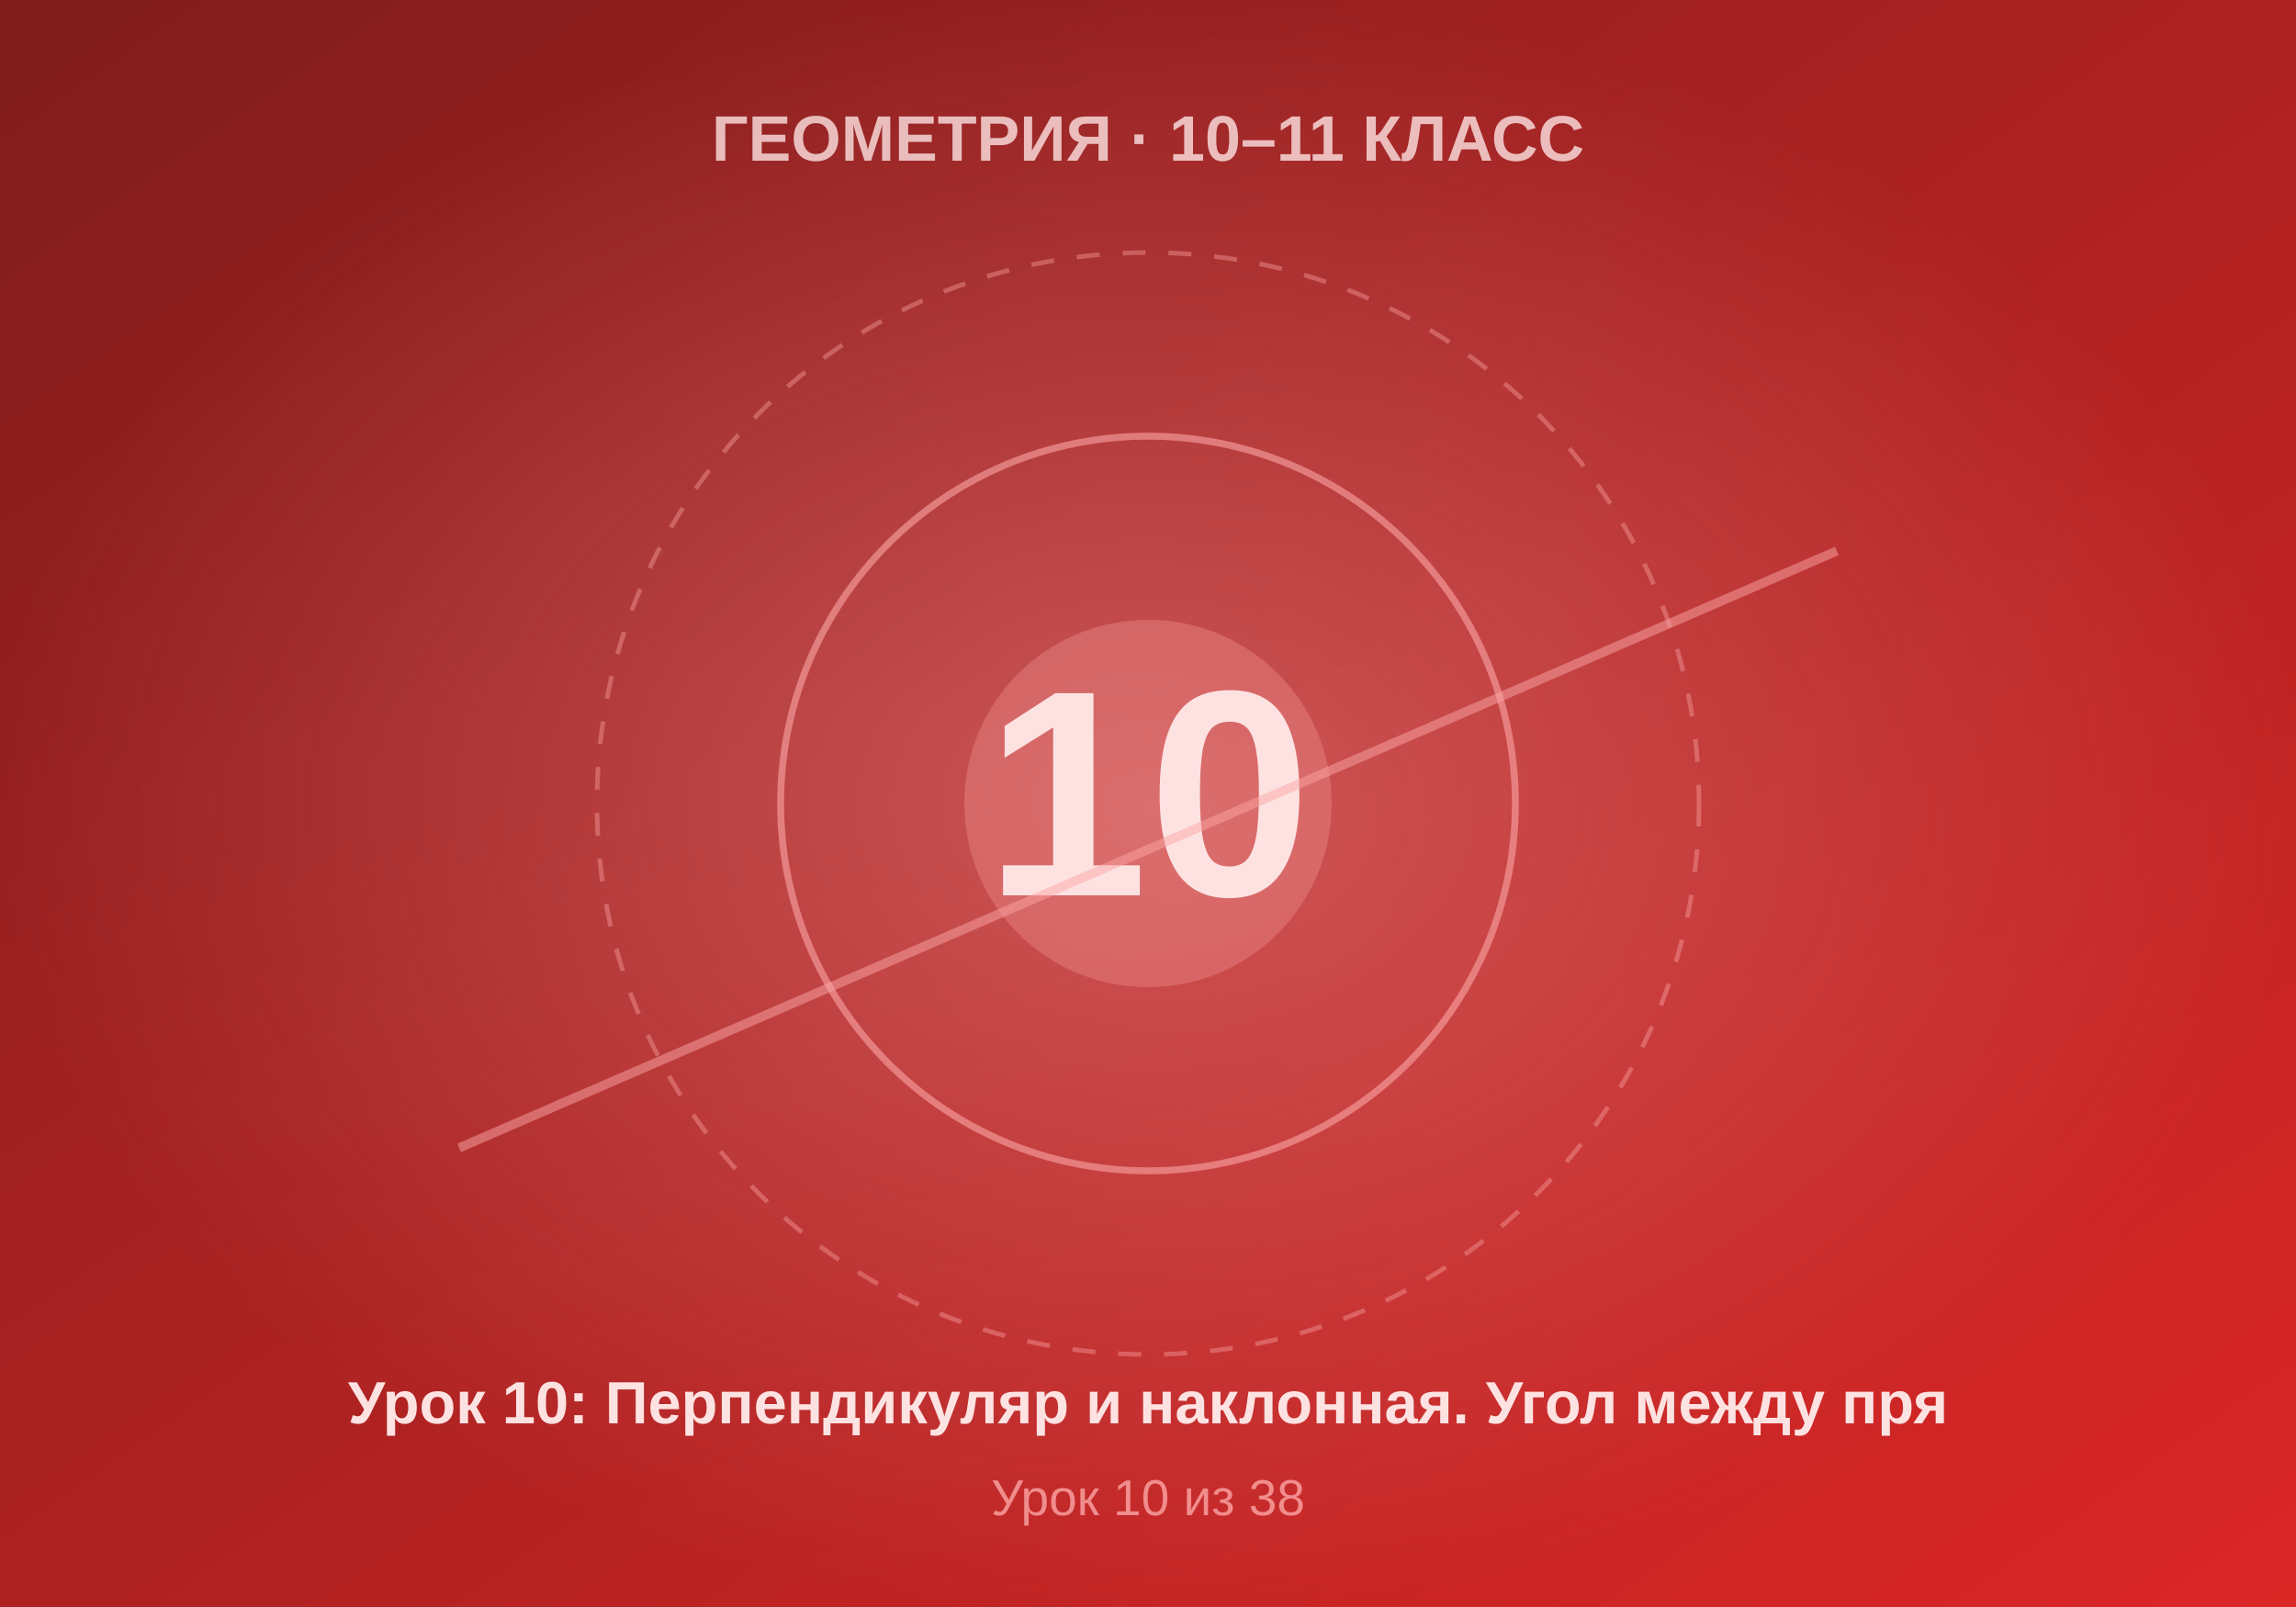
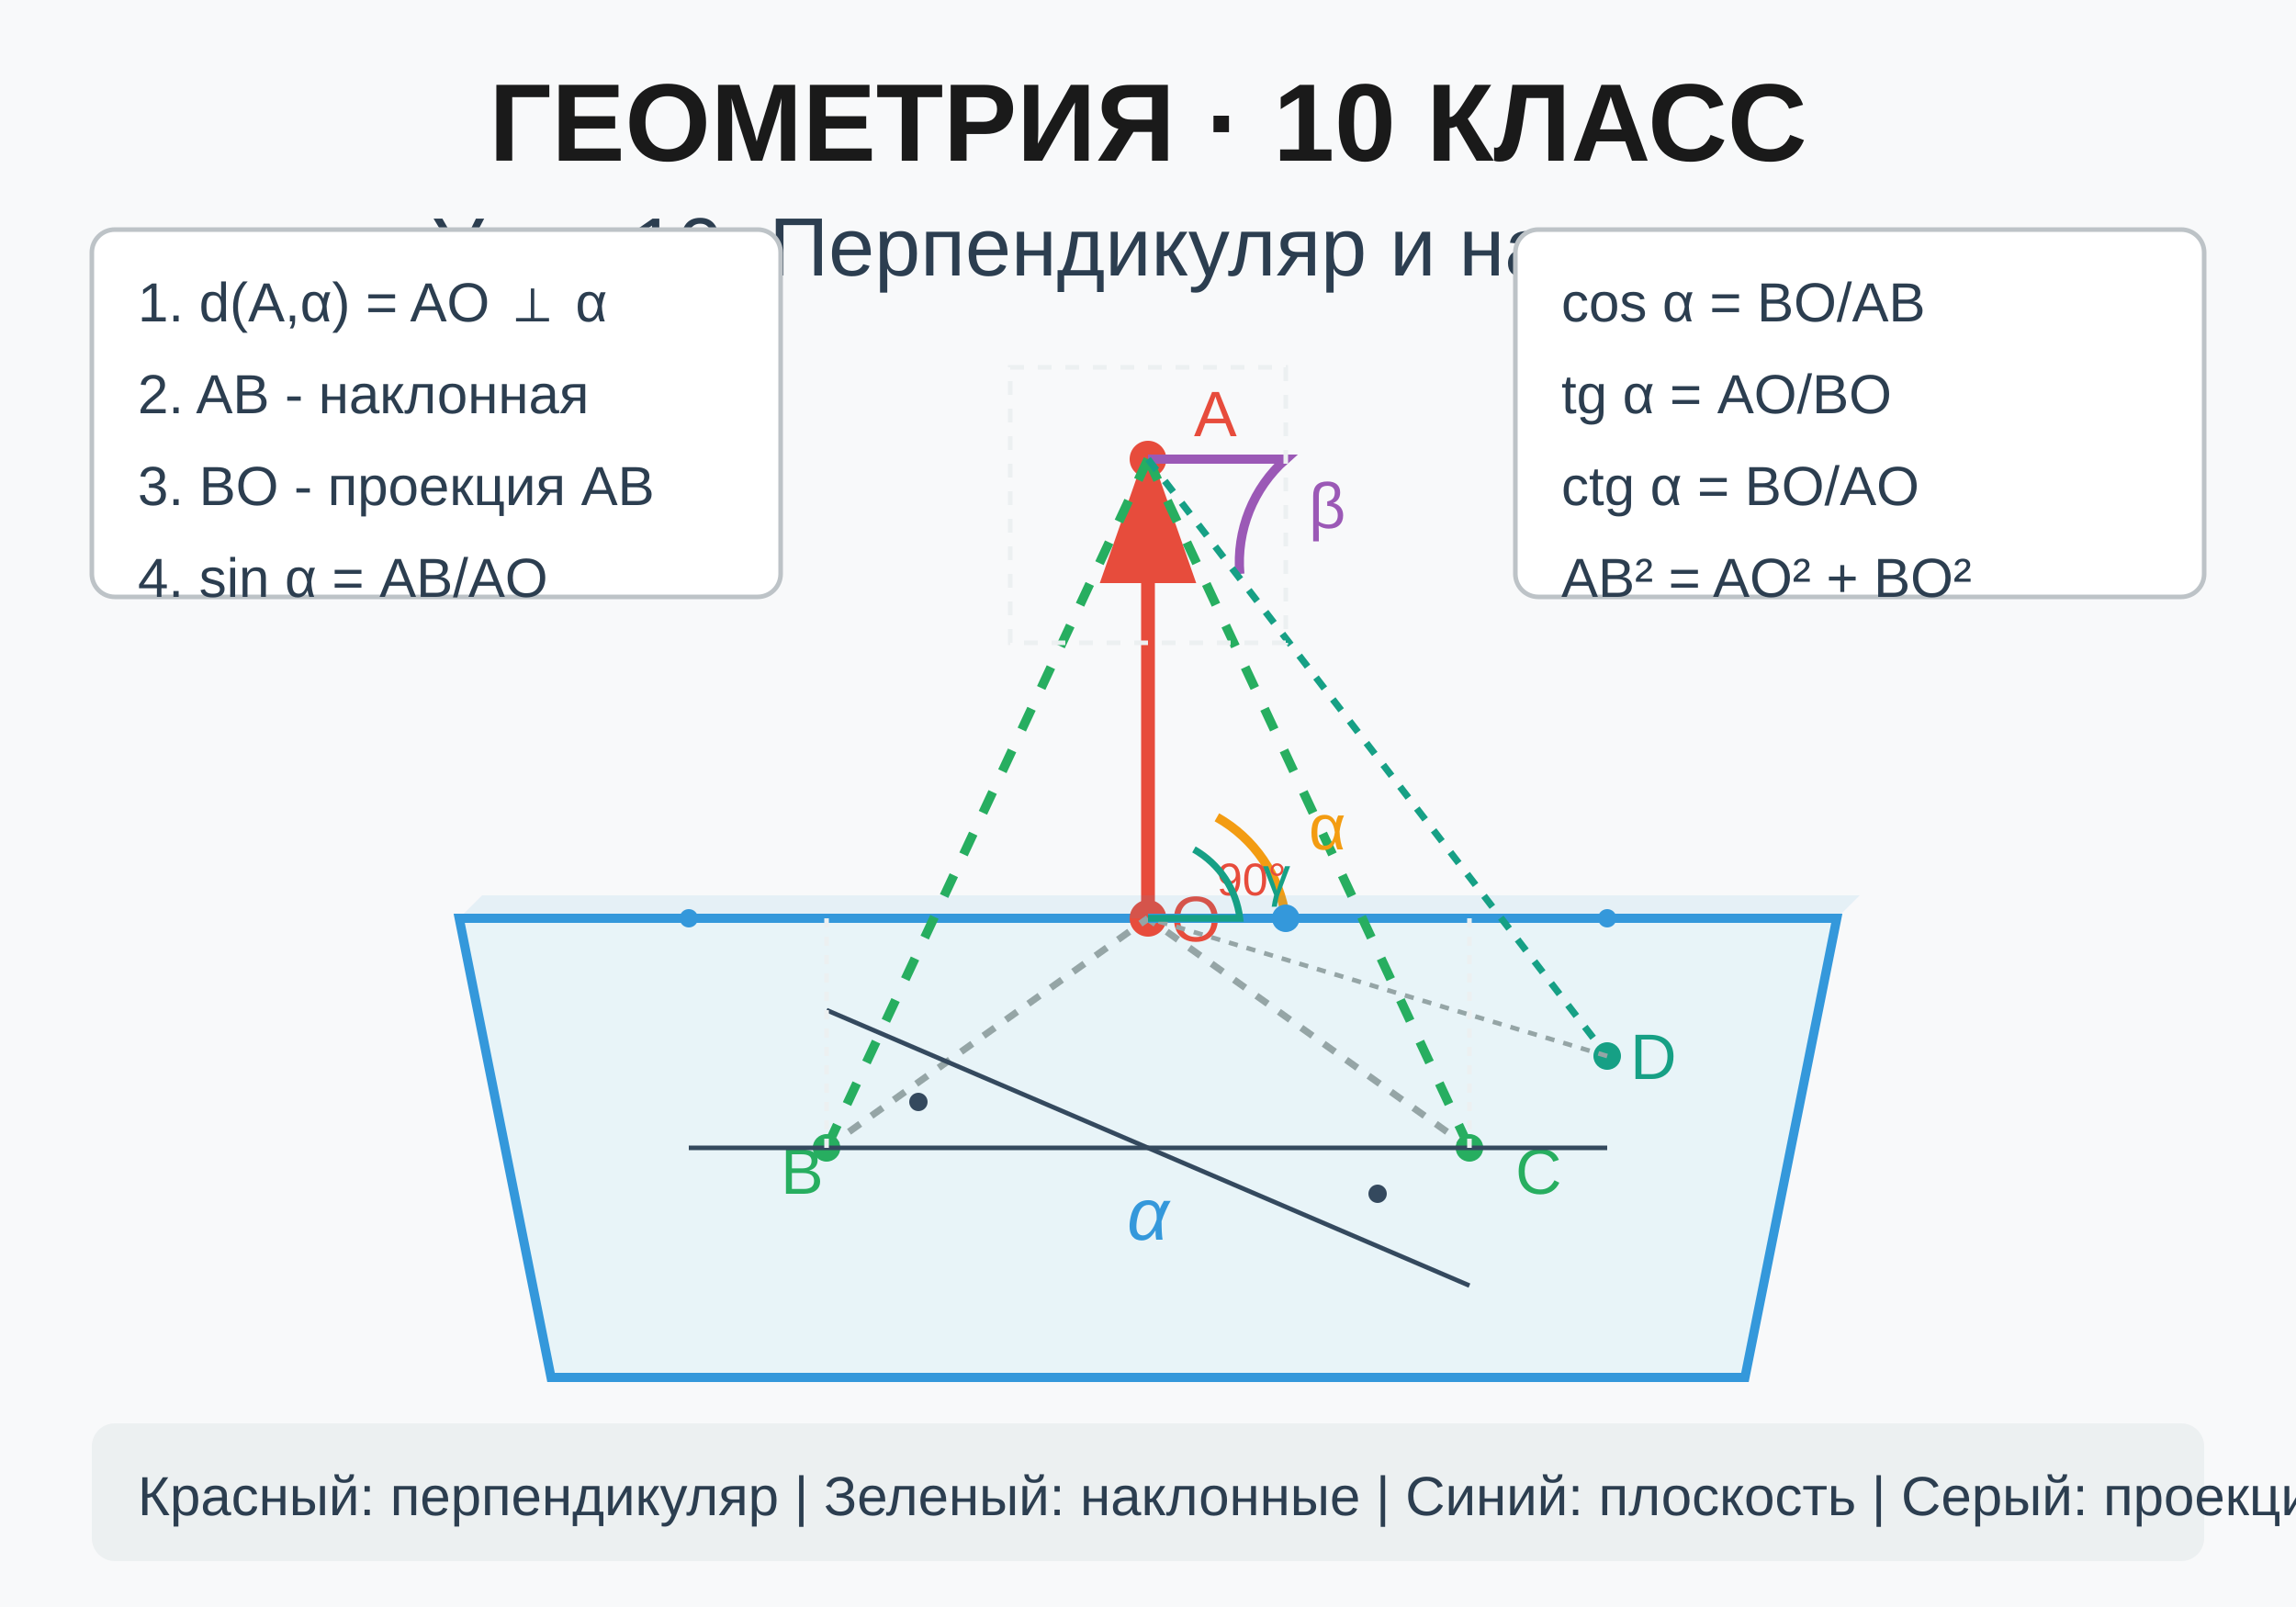
- <svg xmlns="http://www.w3.org/2000/svg" viewBox="0 0 500 350" width="500" height="350">
+ <svg xmlns="http://www.w3.org/2000/svg" viewBox="0 0 500 350">
+   <rect width="500" height="350" fill="#f8f9fa" />
+   <text x="250" y="35" font-family="Arial, sans-serif" font-size="24" font-weight="bold" text-anchor="middle" fill="#1a1a1a">ГЕОМЕТРИЯ · 10 КЛАСС</text>
+   <text x="250" y="60" font-family="Arial, sans-serif" font-size="18" text-anchor="middle" fill="#2c3e50">Урок 10: Перпендикуляр и наклонная</text>
+   <path d="M 100 200 L 400 200 L 380 300 L 120 300 Z" fill="#e8f4f8" stroke="#3498db" stroke-width="2" />
+   <line x1="100" y1="200" x2="400" y2="200" stroke="#3498db" stroke-width="1" stroke-dasharray="5,3" />
+   <line x1="250" y1="200" x2="250" y2="100" stroke="#e74c3c" stroke-width="3" marker-end="url(#arrowhead-red)" />
+   <circle cx="250" cy="200" r="4" fill="#e74c3c" />
+   <circle cx="250" cy="100" r="4" fill="#e74c3c" />
+   <line x1="250" y1="100" x2="180" y2="250" stroke="#27ae60" stroke-width="2" stroke-dasharray="5,5" />
+   <line x1="250" y1="100" x2="320" y2="250" stroke="#27ae60" stroke-width="2" stroke-dasharray="5,5" />
+   <line x1="180" y1="250" x2="250" y2="200" stroke="#95a5a6" stroke-width="1.5" stroke-dasharray="3,3" />
+   <line x1="320" y1="250" x2="250" y2="200" stroke="#95a5a6" stroke-width="1.5" stroke-dasharray="3,3" />
+   <circle cx="180" cy="250" r="3" fill="#27ae60" />
+   <circle cx="320" cy="250" r="3" fill="#27ae60" />
+   <path d="M 250 200 L 280 200 A 30 30 0 0 0 265 178" fill="none" stroke="#f39c12" stroke-width="2" />
+   <text x="285" y="185" font-family="Arial" font-size="14" fill="#f39c12">α</text>
+   <path d="M 250 100 L 280 100 A 30 30 0 0 0 270 125" fill="none" stroke="#9b59b6" stroke-width="2" />
+   <text x="285" y="115" font-family="Arial" font-size="14" fill="#9b59b6">β</text>
+   <text x="260" y="95" font-family="Arial" font-size="14" fill="#e74c3c">A</text>
+   <text x="255" y="205" font-family="Arial" font-size="14" fill="#e74c3c">O</text>
+   <text x="170" y="260" font-family="Arial" font-size="14" fill="#27ae60">B</text>
+   <text x="330" y="260" font-family="Arial" font-size="14" fill="#27ae60">C</text>
+   <line x1="150" y1="250" x2="350" y2="250" stroke="#34495e" stroke-width="1" />
+   <line x1="180" y1="220" x2="320" y2="280" stroke="#34495e" stroke-width="1" />
+   <circle cx="200" cy="240" r="2" fill="#34495e" />
+   <circle cx="300" cy="260" r="2" fill="#34495e" />
+   <circle cx="280" cy="200" r="3" fill="#3498db" />
+   <rect x="20" y="50" width="150" height="80" fill="white" stroke="#bdc3c7" stroke-width="1" rx="5" />
+   <text x="30" y="70" font-family="Arial" font-size="12" fill="#2c3e50">1. d(A,α) = AO ⊥ α</text>
+   <text x="30" y="90" font-family="Arial" font-size="12" fill="#2c3e50">2. AB - наклонная</text>
+   <text x="30" y="110" font-family="Arial" font-size="12" fill="#2c3e50">3. BO - проекция AB</text>
+   <text x="30" y="130" font-family="Arial" font-size="12" fill="#2c3e50">4. sin α = AB/AO</text>
+   <rect x="330" y="50" width="150" height="80" fill="white" stroke="#bdc3c7" stroke-width="1" rx="5" />
+   <text x="340" y="70" font-family="Arial" font-size="12" fill="#2c3e50">cos α = BO/AB</text>
+   <text x="340" y="90" font-family="Arial" font-size="12" fill="#2c3e50">tg α = AO/BO</text>
+   <text x="340" y="110" font-family="Arial" font-size="12" fill="#2c3e50">ctg α = BO/AO</text>
+   <text x="340" y="130" font-family="Arial" font-size="12" fill="#2c3e50">AB² = AO² + BO²</text>
+   <line x1="250" y1="200" x2="280" y2="200" stroke="#3498db" stroke-width="2" />
  <defs>
-     <linearGradient id="bgGrad" x1="0%" y1="0%" x2="100%" y2="100%">
-       <stop offset="0%" style="stop-color:#7f1d1d" />
-       <stop offset="100%" style="stop-color:#dc2626" />
-     </linearGradient>
-     <radialGradient id="centerGlow" cx="50%" cy="50%" r="50%">
-       <stop offset="0%" style="stop-color:#fca5a5;stop-opacity:0.4" />
-       <stop offset="100%" style="stop-color:#fca5a5;stop-opacity:0" />
-     </radialGradient>
+     <marker id="arrowhead-red" markerWidth="10" markerHeight="7" refX="9" refY="3.5" orient="auto">
+       <polygon points="0 0, 10 3.5, 0 7" fill="#e74c3c" />
+     </marker>
+     <marker id="arrowhead-blue" markerWidth="10" markerHeight="7" refX="9" refY="3.5" orient="auto">
+       <polygon points="0 0, 10 3.5, 0 7" fill="#3498db" />
+     </marker>
  </defs>
-   <rect width="500" height="350" fill="url(#bgGrad)" />
-   <rect width="500" height="350" fill="url(#centerGlow)" />
-   <circle cx="250" cy="175" r="120" fill="none" stroke="#fca5a5" stroke-width="1" stroke-dasharray="5,5" opacity="0.4" />
-   <circle cx="250" cy="175" r="80" fill="none" stroke="#fca5a5" stroke-width="1.5" opacity="0.6" />
-   <circle cx="250" cy="175" r="40" fill="#fca5a5" opacity="0.3" />
-   <text x="250" y="195" font-family="Arial, sans-serif" font-size="64" font-weight="bold" fill="#fee2e2" text-anchor="middle">10</text>
-   <text x="250" y="35" font-family="Arial, sans-serif" font-size="14" font-weight="bold" fill="#fee2e2" text-anchor="middle" opacity="0.8">ГЕОМЕТРИЯ · 10–11 КЛАСС</text>
-   <text x="250" y="310" font-family="Arial, sans-serif" font-size="13" font-weight="bold" fill="#fee2e2" text-anchor="middle">Урок 10: Перпендикуляр и наклонная. Угол между пря</text>
-   <text x="250" y="330" font-family="Arial, sans-serif" font-size="11" fill="#fca5a5" text-anchor="middle" opacity="0.8">Урок 10 из 38</text>
-   <line x1="100" y1="250" x2="400" y2="120" stroke="#fca5a5" stroke-width="2" opacity="0.5" />
+   <circle cx="150" cy="200" r="2" fill="#3498db" />
+   <circle cx="350" cy="200" r="2" fill="#3498db" />
+   <text x="250" y="270" font-family="Arial" font-size="16" text-anchor="middle" fill="#3498db" font-style="italic">α</text>
+   <text x="265" y="195" font-family="Arial" font-size="10" fill="#e74c3c">90°</text>
+   <line x1="180" y1="250" x2="180" y2="200" stroke="#ecf0f1" stroke-width="1" stroke-dasharray="2,2" />
+   <line x1="320" y1="250" x2="320" y2="200" stroke="#ecf0f1" stroke-width="1" stroke-dasharray="2,2" />
+   <path d="M 100 200 L 105 195 L 405 195 L 400 200 Z" fill="#3498db" opacity="0.1" />
+   <circle cx="350" cy="230" r="3" fill="#16a085" />
+   <line x1="250" y1="100" x2="350" y2="230" stroke="#16a085" stroke-width="1.5" stroke-dasharray="3,3" />
+   <line x1="350" y1="230" x2="250" y2="200" stroke="#95a5a6" stroke-width="1" stroke-dasharray="2,2" />
+   <text x="355" y="235" font-family="Arial" font-size="14" fill="#16a085">D</text>
+   <path d="M 250 200 L 270 200 A 20 20 0 0 0 260 185" fill="none" stroke="#16a085" stroke-width="1.5" />
+   <text x="275" y="195" font-family="Arial" font-size="12" fill="#16a085">γ</text>
+   <rect x="220" y="80" width="60" height="60" fill="none" stroke="#ecf0f1" stroke-width="1" stroke-dasharray="3,3" />
+   <rect x="20" y="310" width="460" height="30" fill="#ecf0f1" rx="5" />
+   <text x="30" y="330" font-family="Arial" font-size="12" fill="#2c3e50">Красный: перпендикуляр | Зеленый: наклонные | Синий: плоскость | Серый: проекции</text>
</svg>
